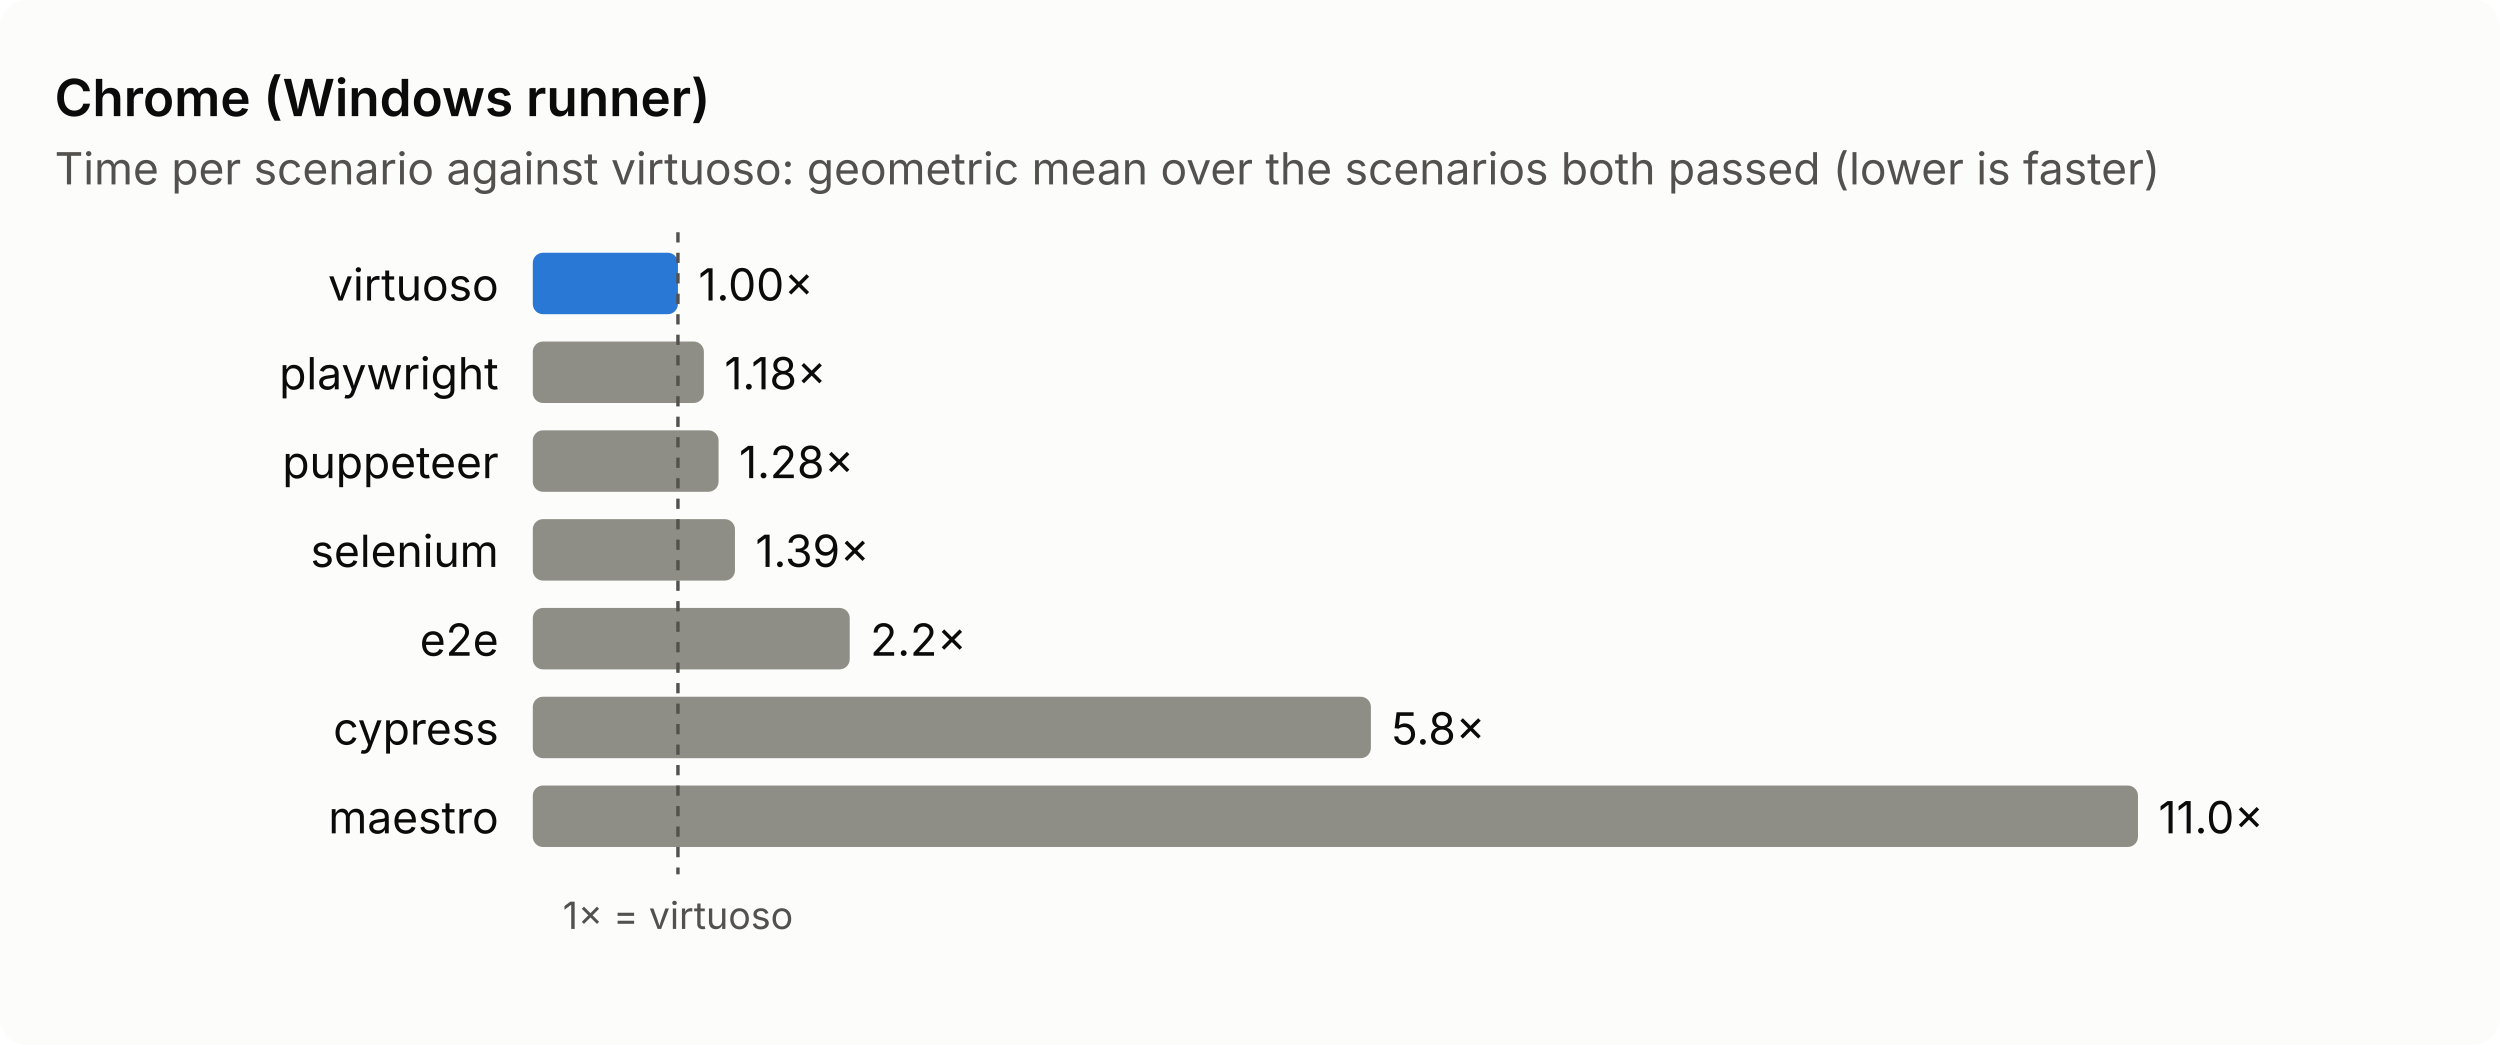
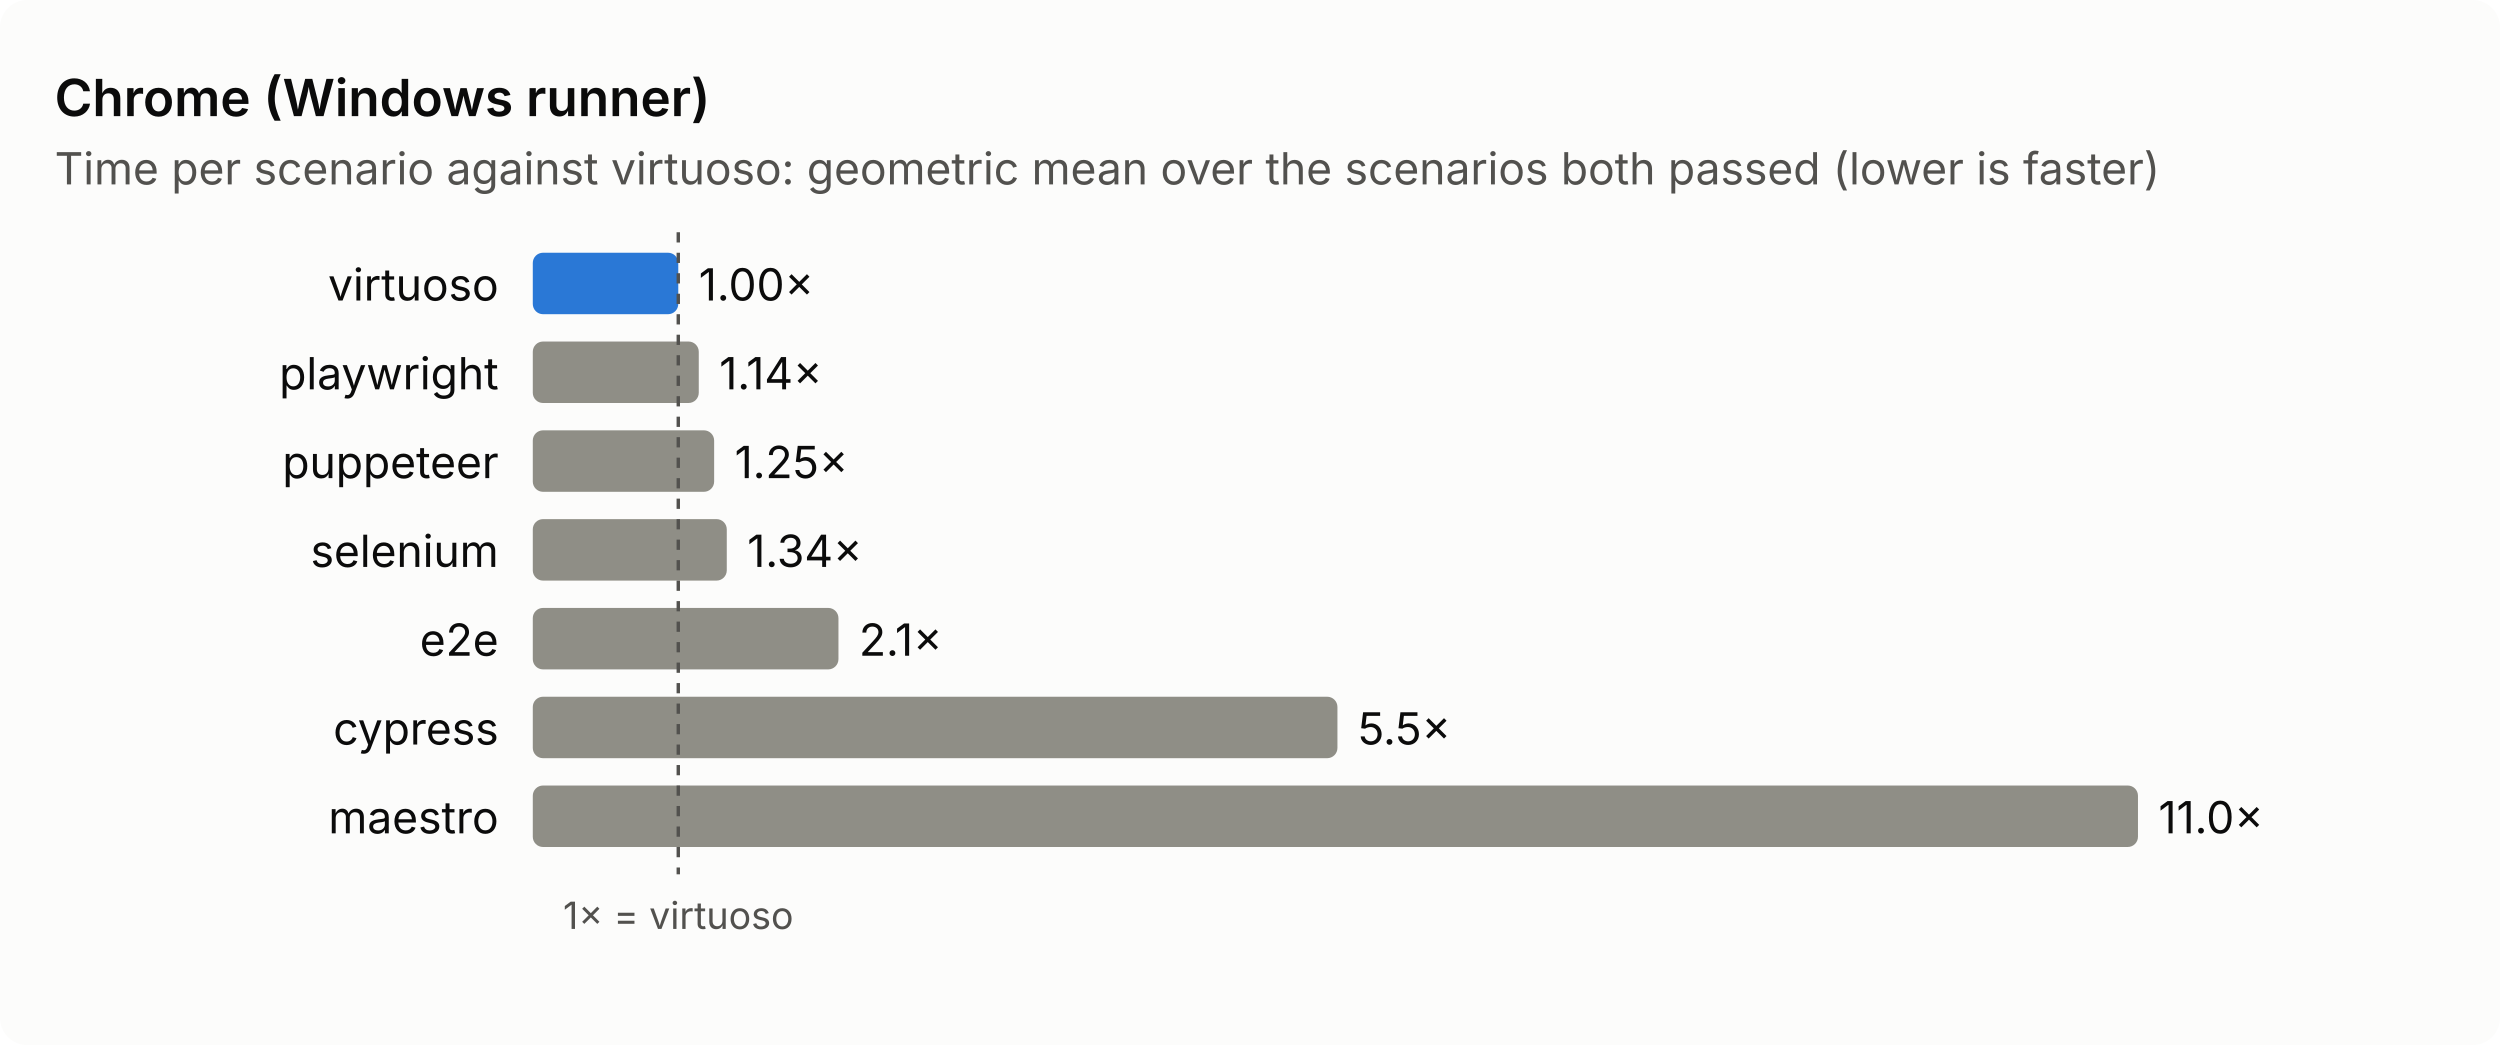
<svg xmlns="http://www.w3.org/2000/svg" viewBox="0 0 732 306" width="732" height="306" role="img" aria-label="Chrome (Windows runner): time per scenario against virtuoso">
  <style>text{font:13px system-ui,-apple-system,'Segoe UI',sans-serif;fill:#0b0b0b}.sub,.axis{fill:#52514e}.axis{font-size:11px}.title{font-size:15px;font-weight:600}.bg{fill:#fcfcfb}.bar{fill:#8f8e86}.base{fill:#2a78d6}.ref{stroke:#52514e;stroke-dasharray:3 3}@media (prefers-color-scheme: dark){.bg{fill:#1a1a19}text{fill:#f0efec}.sub,.axis{fill:#c3c2b7}.base{fill:#3987e5}.ref{stroke:#c3c2b7}}</style>
  <rect class="bg" width="732" height="306" rx="8" />
  <text class="title" x="16" y="34.0">Chrome (Windows runner)</text>
  <text class="sub" x="16" y="54.0">Time per scenario against virtuoso: geometric mean over the scenarios both passed (lower is faster)</text>
  <text x="146.0" y="88.0" text-anchor="end">virtuoso</text>
-   <rect class="bar base" x="156" y="74.0" width="42.5" height="18" rx="3" />
-   <text x="204.5" y="88.0">1.00×</text>
+   <rect class="bar base" x="156" y="74.0" width="42.6" height="18" rx="3" />
+   <text x="204.6" y="88.0">1.00×</text>
  <text x="146.0" y="114.0" text-anchor="end">playwright</text>
-   <rect class="bar" x="156" y="100.0" width="50.1" height="18" rx="3" />
-   <text x="212.1" y="114.0">1.18×</text>
+   <rect class="bar" x="156" y="100.0" width="48.6" height="18" rx="3" />
+   <text x="210.6" y="114.0">1.14×</text>
  <text x="146.0" y="140.0" text-anchor="end">puppeteer</text>
-   <rect class="bar" x="156" y="126.0" width="54.4" height="18" rx="3" />
-   <text x="216.4" y="140.0">1.28×</text>
+   <rect class="bar" x="156" y="126.0" width="53.1" height="18" rx="3" />
+   <text x="215.1" y="140.0">1.25×</text>
  <text x="146.0" y="166.0" text-anchor="end">selenium</text>
-   <rect class="bar" x="156" y="152.0" width="59.2" height="18" rx="3" />
-   <text x="221.2" y="166.0">1.39×</text>
+   <rect class="bar" x="156" y="152.0" width="56.8" height="18" rx="3" />
+   <text x="218.8" y="166.0">1.34×</text>
  <text x="146.0" y="192.0" text-anchor="end">e2e</text>
-   <rect class="bar" x="156" y="178.0" width="92.8" height="18" rx="3" />
-   <text x="254.8" y="192.0">2.2×</text>
+   <rect class="bar" x="156" y="178.0" width="89.5" height="18" rx="3" />
+   <text x="251.5" y="192.0">2.1×</text>
  <text x="146.0" y="218.0" text-anchor="end">cypress</text>
-   <rect class="bar" x="156" y="204.0" width="245.4" height="18" rx="3" />
-   <text x="407.4" y="218.0">5.8×</text>
+   <rect class="bar" x="156" y="204.0" width="235.6" height="18" rx="3" />
+   <text x="397.6" y="218.0">5.5×</text>
  <text x="146.0" y="244.0" text-anchor="end">maestro</text>
  <rect class="bar" x="156" y="230.0" width="470.0" height="18" rx="3" />
  <text x="632.0" y="244.0">11.0×</text>
-   <line class="ref" x1="198.5" y1="68.0" x2="198.5" y2="256.0" />
-   <text class="axis" x="198.5" y="272.0" text-anchor="middle">1× = virtuoso</text>
+   <line class="ref" x1="198.6" y1="68.0" x2="198.6" y2="256.0" />
+   <text class="axis" x="198.6" y="272.0" text-anchor="middle">1× = virtuoso</text>
</svg>
